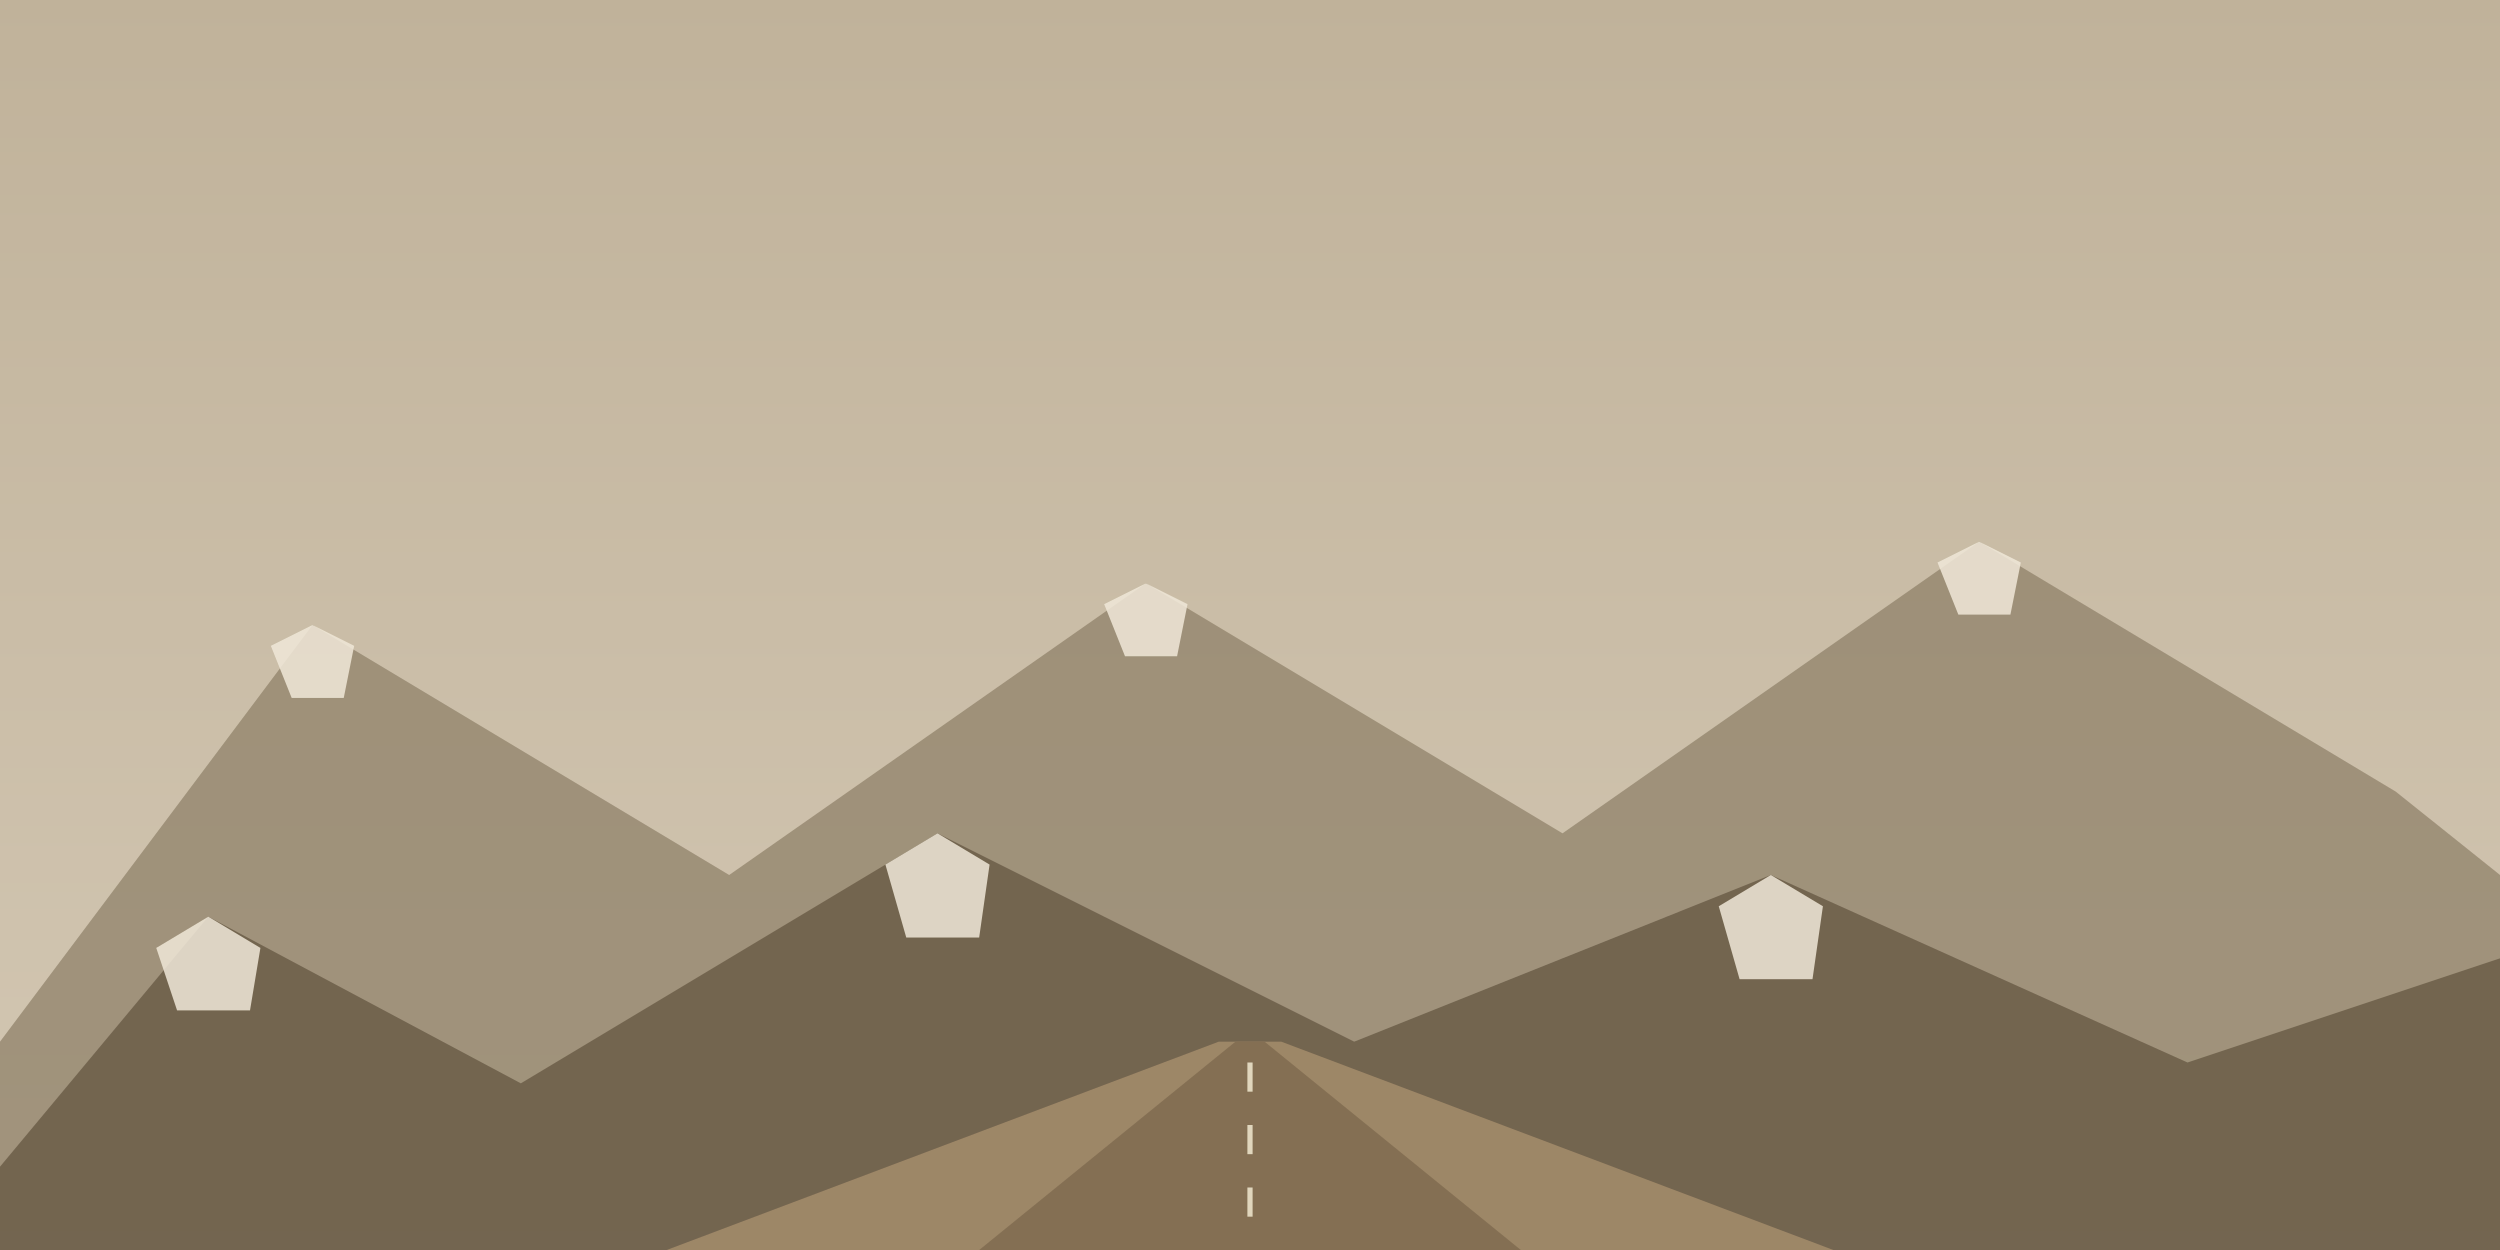
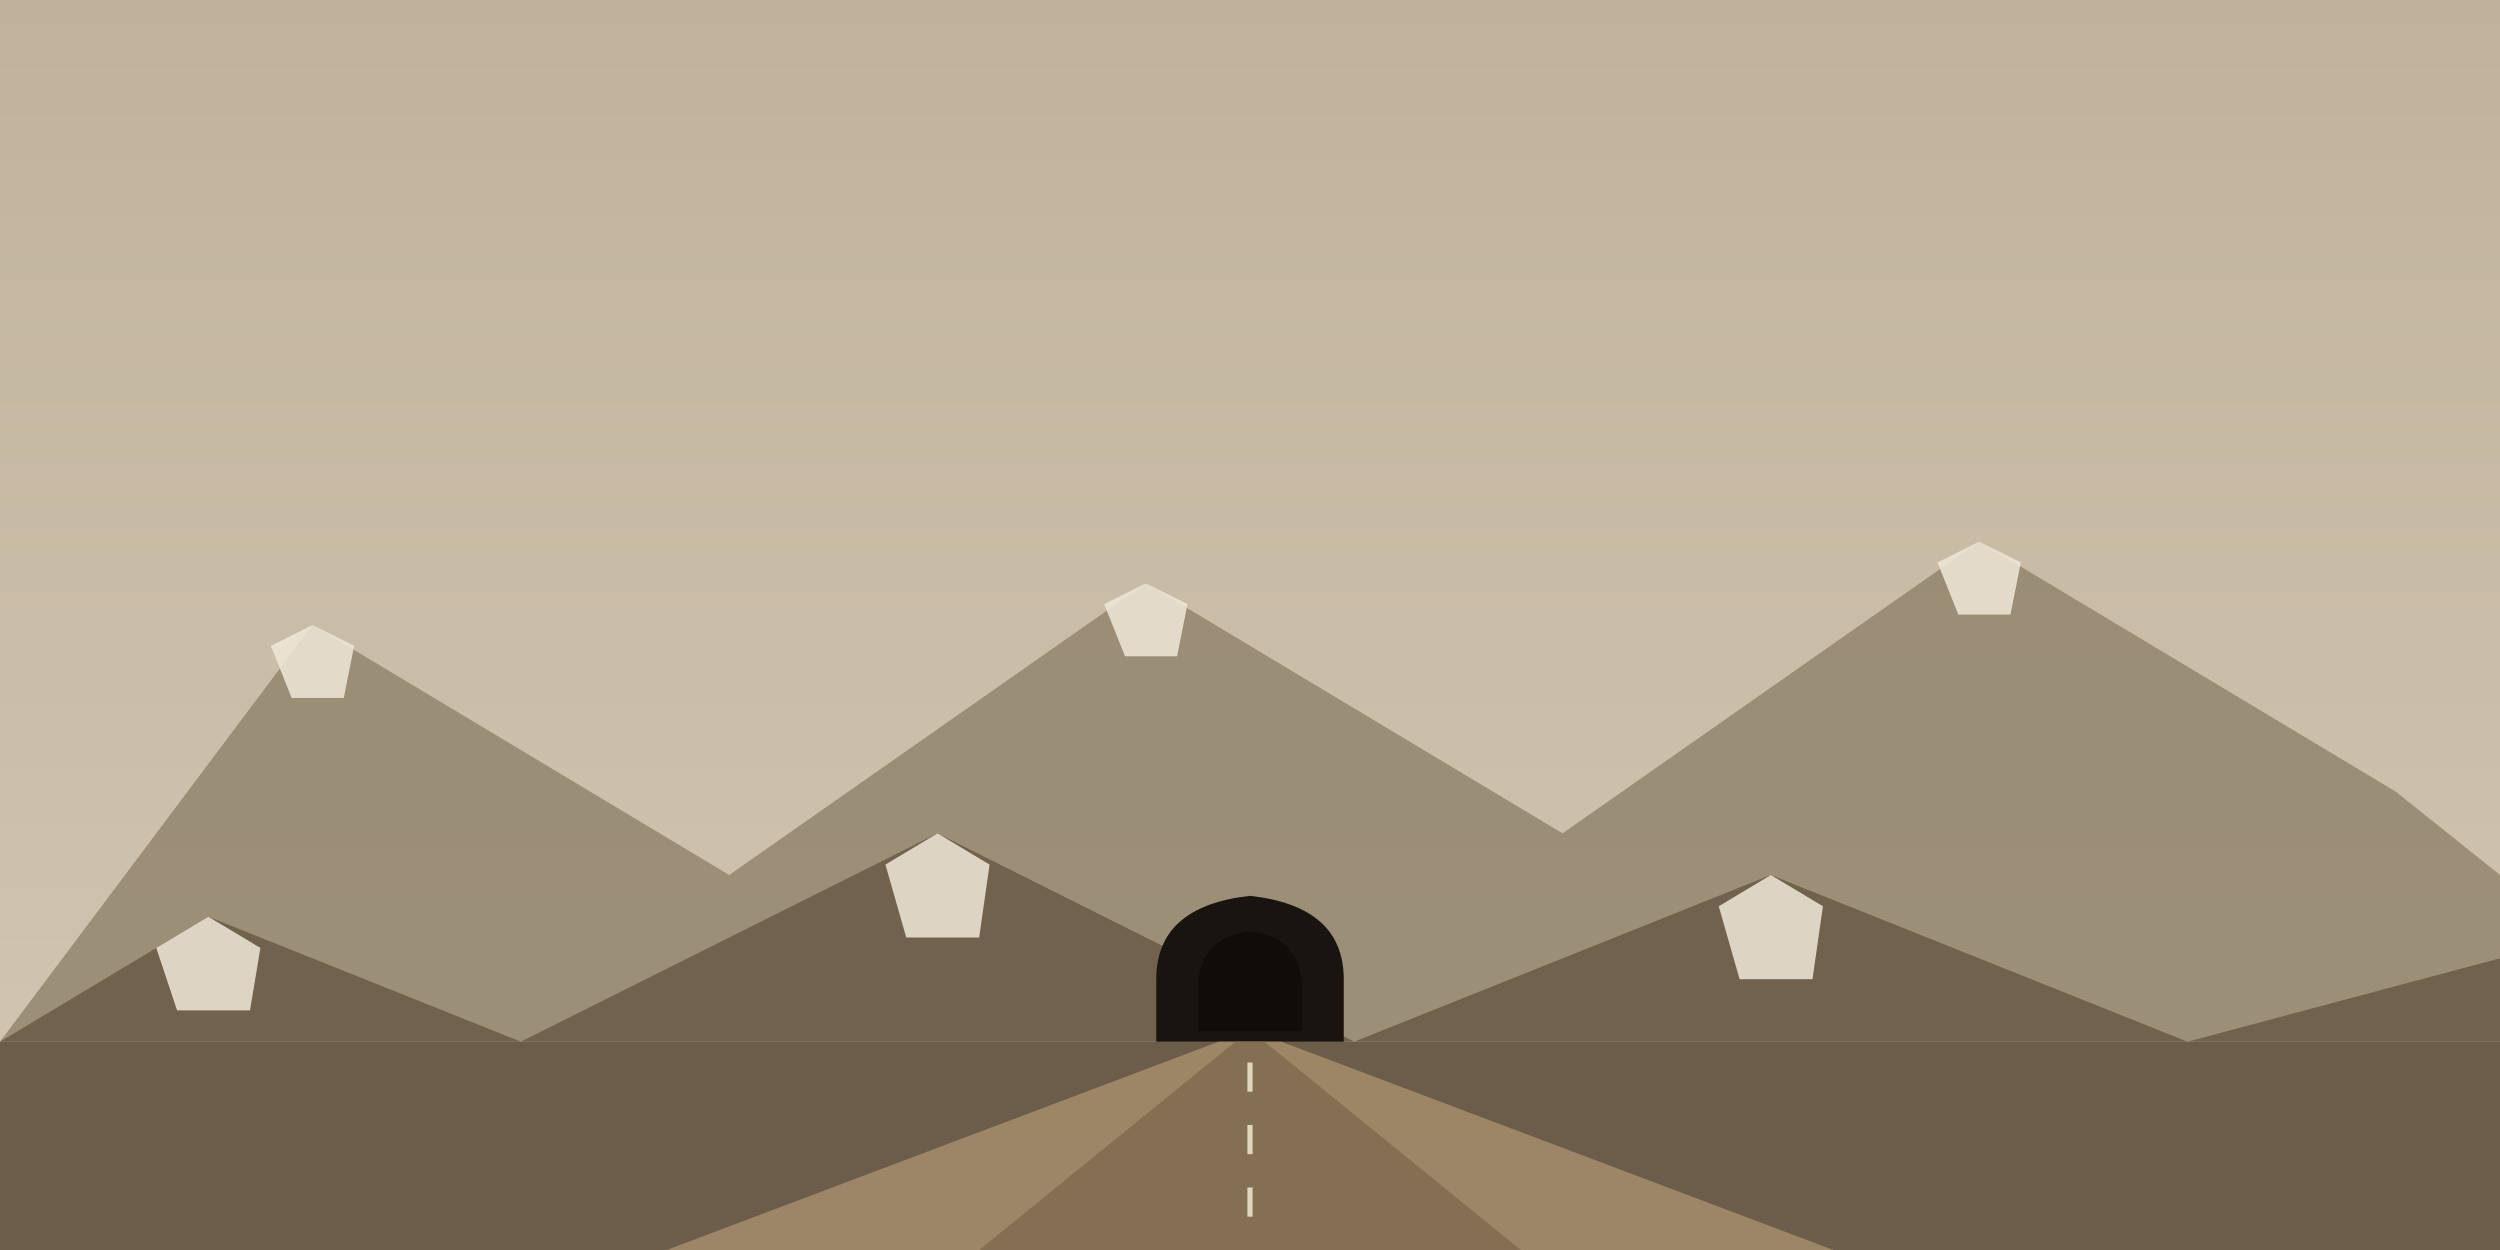
<svg xmlns="http://www.w3.org/2000/svg" viewBox="0 0 1200 600" preserveAspectRatio="xMidYMax slice">
  <defs>
    <linearGradient id="msky" x1="0" y1="0" x2="0" y2="1">
      <stop offset="0" stop-color="#c0b29a" />
      <stop offset="1" stop-color="#d4c8b4" />
    </linearGradient>
    <style>
      .road-stripe { animation: road-flow 1.4s linear infinite; }
      @keyframes road-flow { to { stroke-dashoffset: -30; } }
    </style>
  </defs>
  <rect width="1200" height="600" fill="url(#msky)" />
-   <polygon points="0,500 150,300 350,420 550,280 750,400 950,260 1150,380 1200,420 1200,600 0,600" fill="#8b7d65" opacity="0.7" />
+   <rect y="500" width="1200" height="100" fill="#5a4a38" opacity="0.85" />
+   <polygon points="0,500 150,300 350,420 550,280 750,400 950,260 1150,380 1200,420 1200,500" fill="#8b7d65" opacity="0.75" />
  <polygon points="130,310 150,300 170,310 165,335 140,335" fill="#f0e8d8" opacity="0.85" />
  <polygon points="530,290 550,280 570,290 565,315 540,315" fill="#f0e8d8" opacity="0.85" />
  <polygon points="930,270 950,260 970,270 965,295 940,295" fill="#f0e8d8" opacity="0.85" />
-   <polygon points="0,560 100,440 250,520 450,400 650,500 850,420 1050,510 1200,460 1200,600 0,600" fill="#6b5d48" opacity="0.85" />
+   <polygon points="0,500 100,440 250,500 450,400 650,500 850,420 1050,500 1200,460 1200,500" fill="#6b5d48" opacity="0.9" />
  <polygon points="75,455 100,440 125,455 120,485 85,485" fill="#f0e8d8" opacity="0.85" />
  <polygon points="425,415 450,400 475,415 470,450 435,450" fill="#f0e8d8" opacity="0.85" />
  <polygon points="825,435 850,420 875,435 870,470 835,470" fill="#f0e8d8" opacity="0.85" />
+   <path d="M 555 500 L 555 470 Q 555 435 600 430 Q 645 435 645 470 L 645 500 Z" fill="#1a1410" />
+   <path d="M 575 495 L 575 475 Q 575 450 600 447 Q 625 450 625 475 L 625 495 Z" fill="#0f0a08" opacity="0.8" />
  <polygon points="585,500 615,500 880,600 320,600" fill="#a08868" opacity="0.95" />
  <polygon points="593,500 607,500 730,600 470,600" fill="#806b50" opacity="0.85" />
  <line class="road-stripe" x1="600" y1="510" x2="600" y2="600" stroke="#f0e8d0" stroke-width="2.5" stroke-dasharray="14,16" opacity="0.85" />
</svg>
